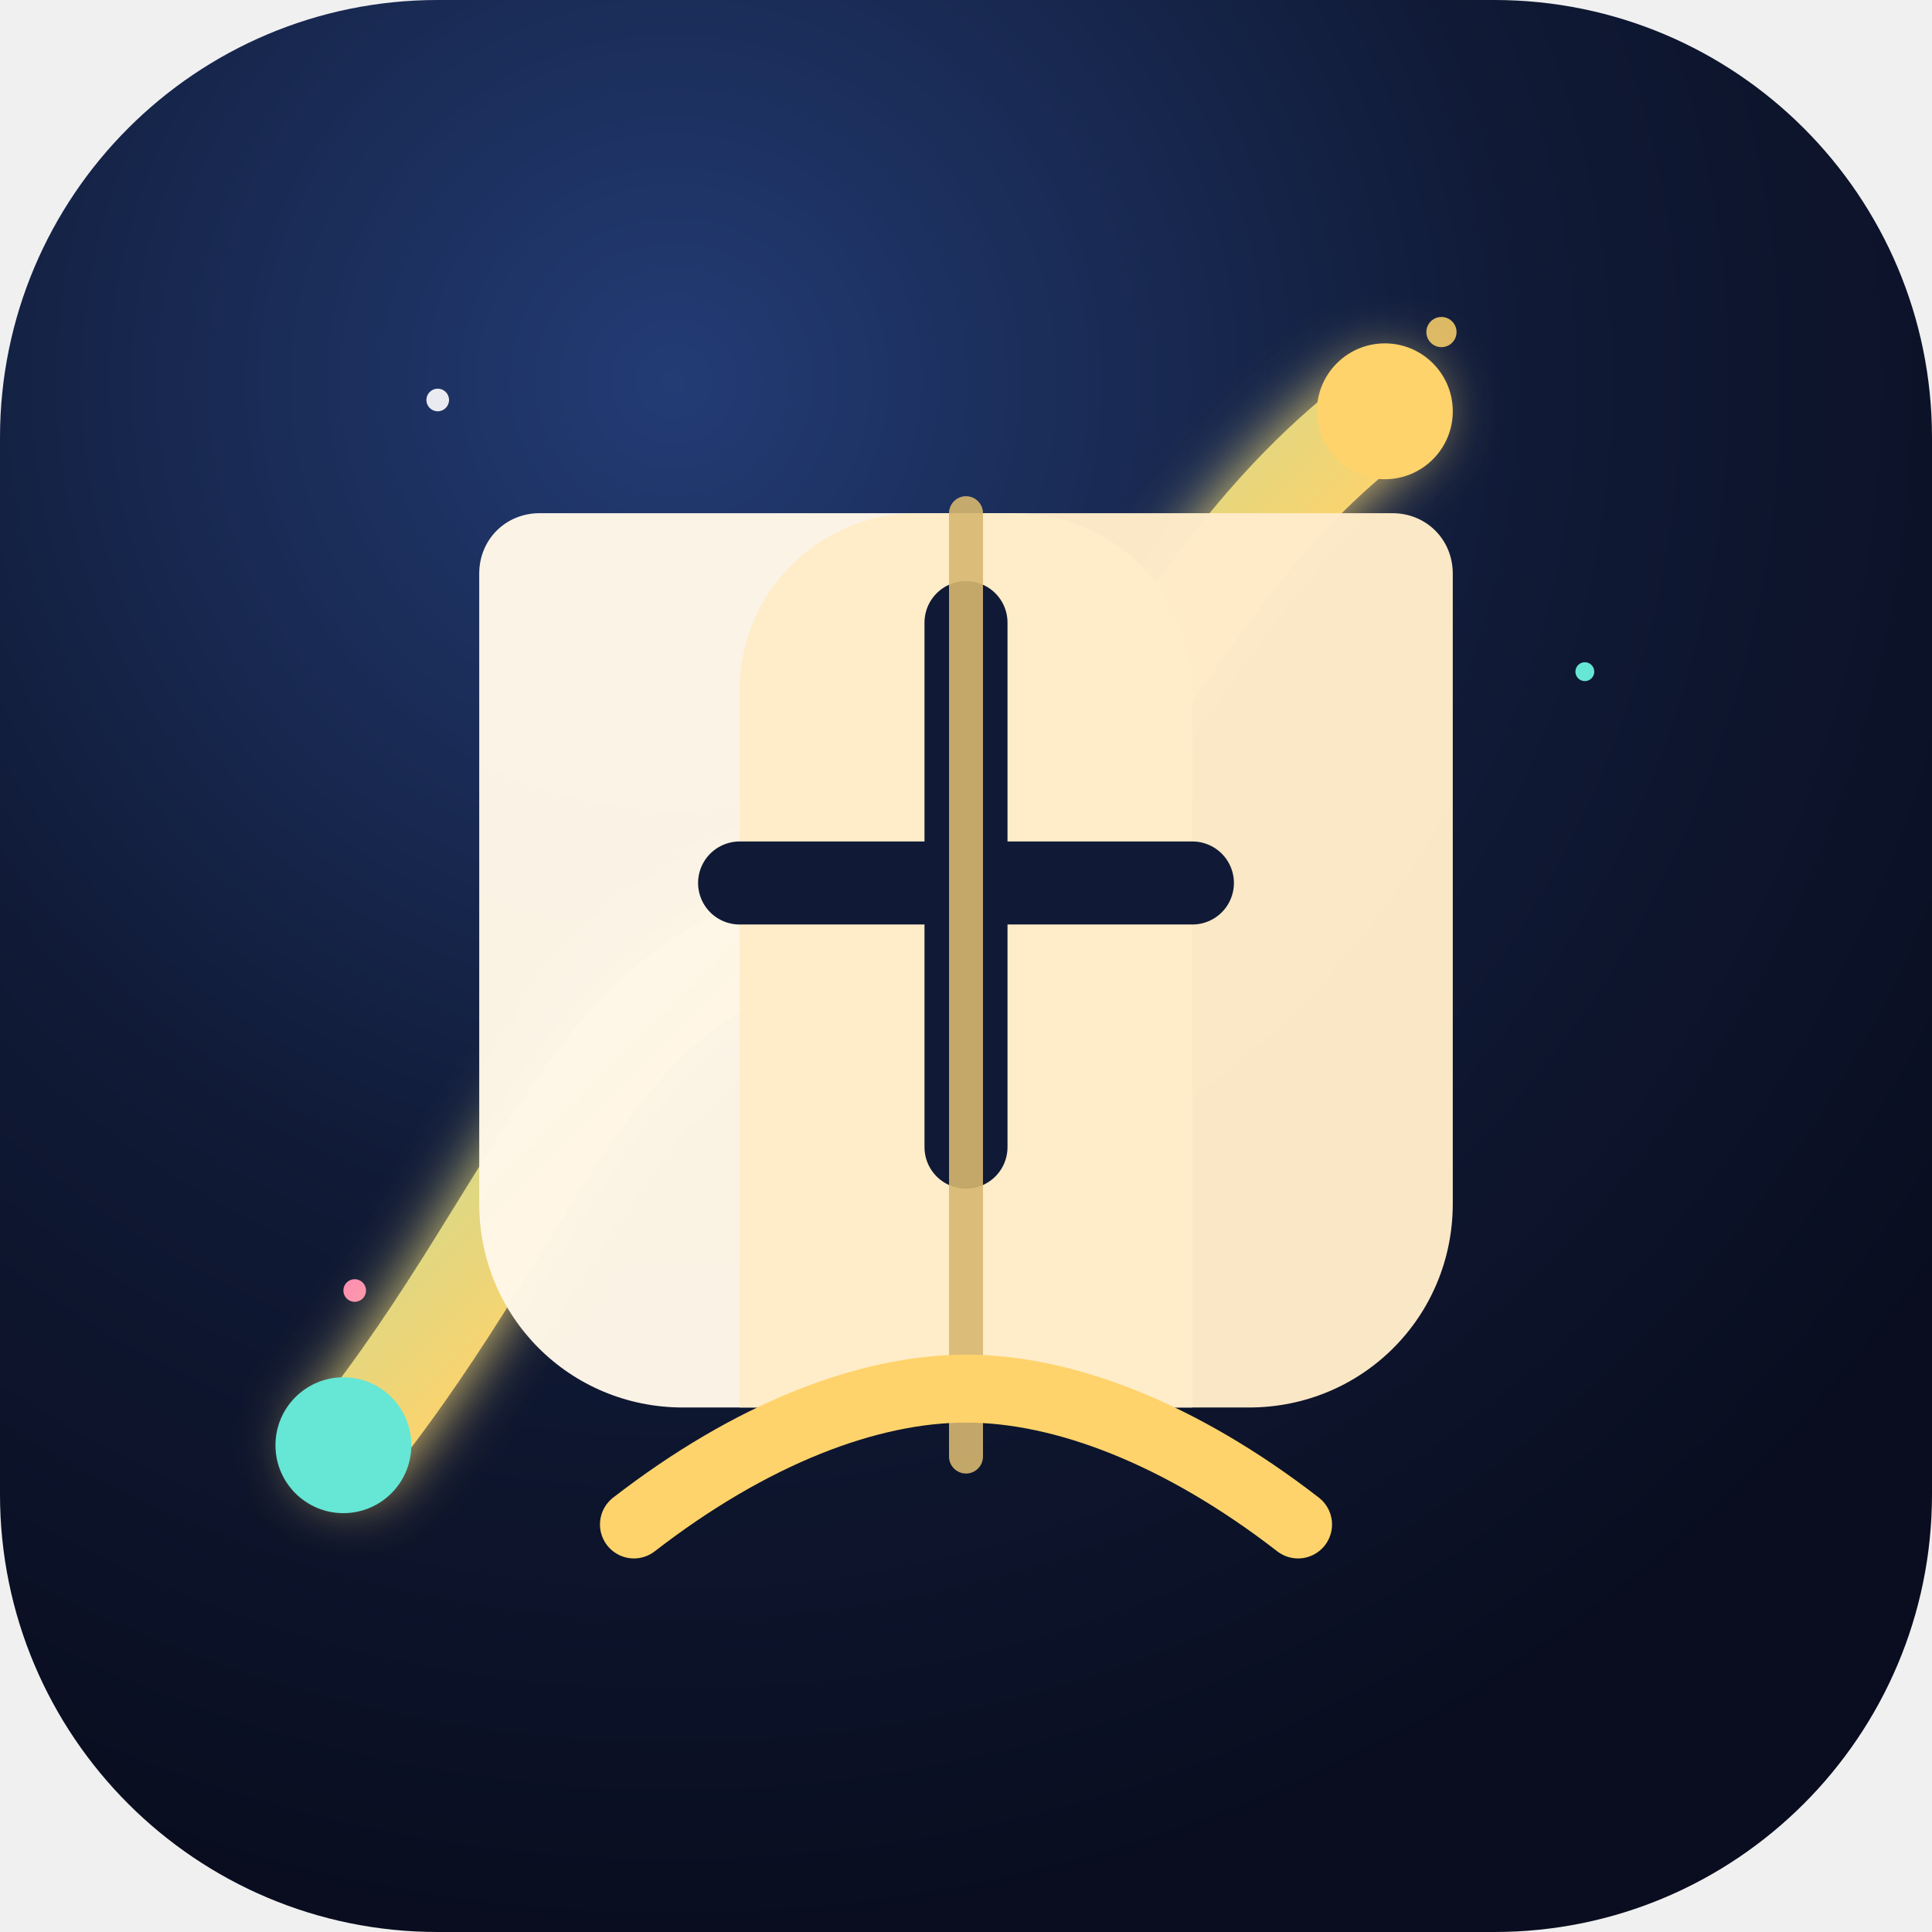
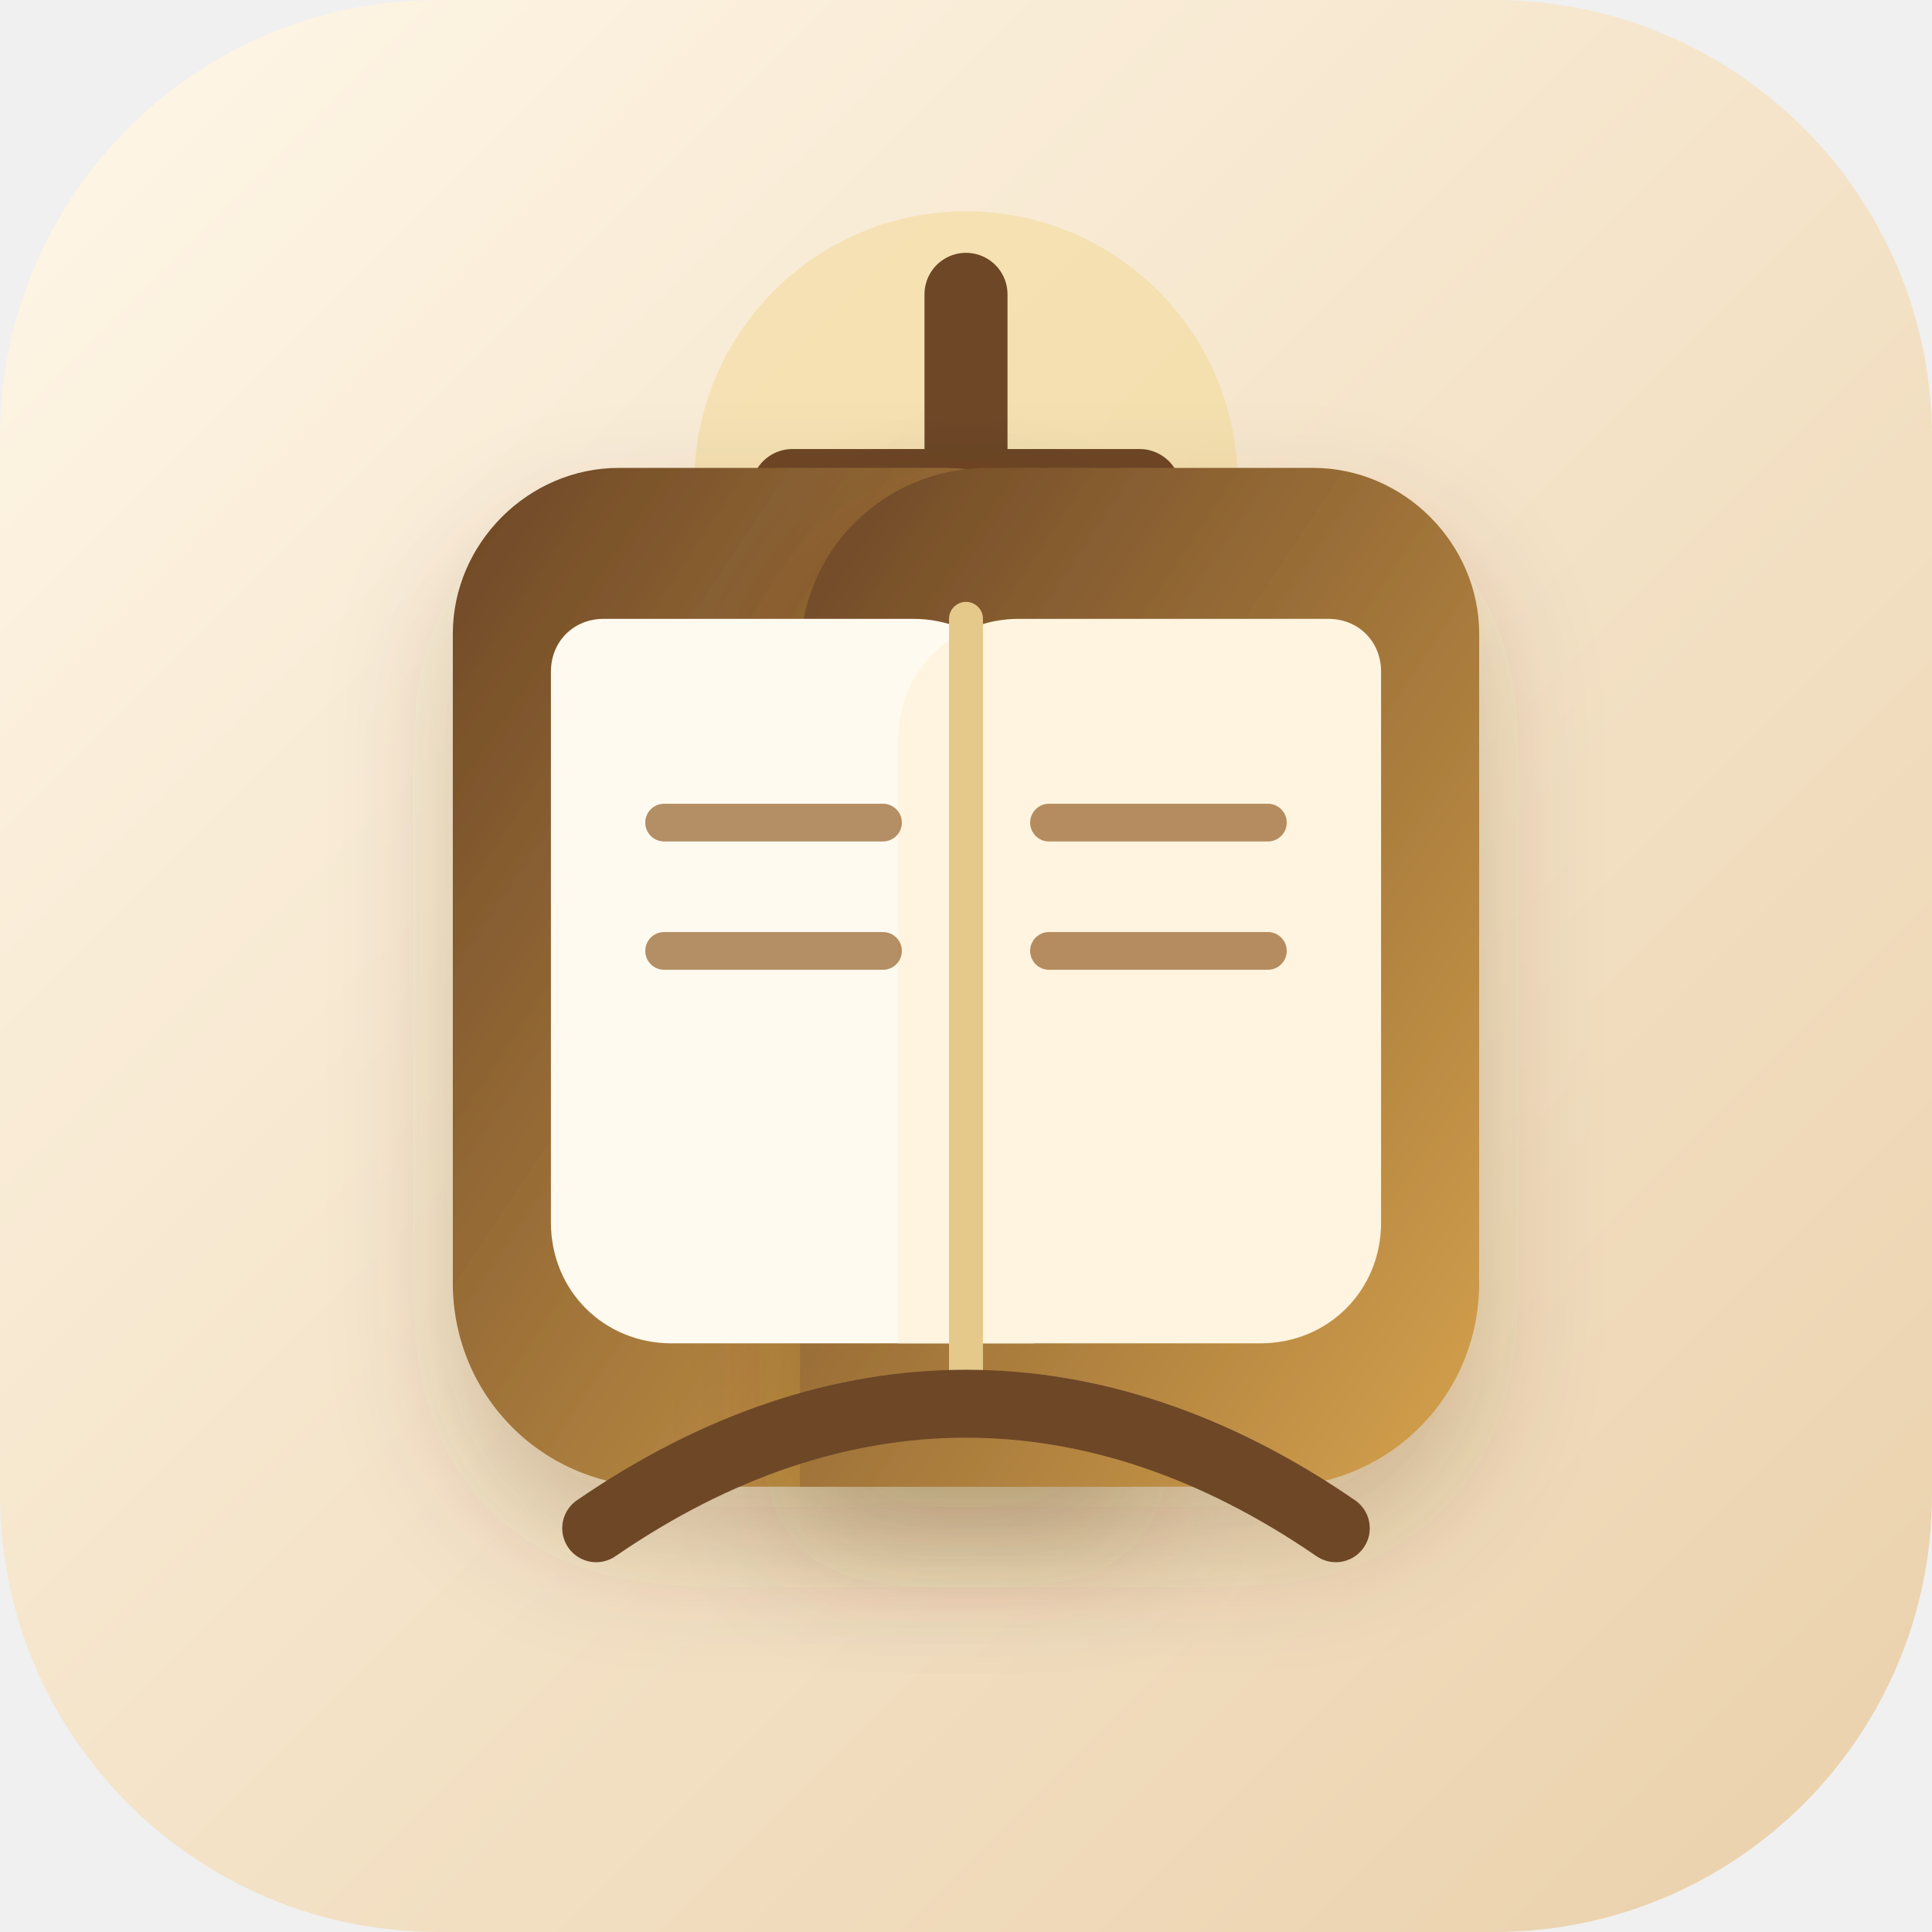
<svg xmlns="http://www.w3.org/2000/svg" viewBox="0 0 512 512">
  <defs>
-     <radialGradient id="sky" cx="35%" cy="20%" r="80%">
-       <stop stop-color="#233c75" />
-       <stop offset=".55" stop-color="#101a36" />
-       <stop offset="1" stop-color="#090d1f" />
-     </radialGradient>
-     <linearGradient id="path" x1="0" y1="0" x2="1" y2="1">
-       <stop stop-color="#66e6d5" />
-       <stop offset=".55" stop-color="#ffd36b" />
-       <stop offset="1" stop-color="#ff8db3" />
+     <linearGradient id="bg" x1="0" y1="0" x2="1" y2="1">
+       <stop stop-color="#fff7e8" />
+       <stop offset="1" stop-color="#ead0aa" />
    </linearGradient>
-     <filter id="glow" x="-30%" y="-30%" width="160%" height="160%">
-       <feGaussianBlur stdDeviation="8" result="b" />
-       <feMerge>
-         <feMergeNode in="b" />
-         <feMergeNode in="SourceGraphic" />
-       </feMerge>
+     <linearGradient id="book" x1="0" y1="0" x2="1" y2="1">
+       <stop stop-color="#6d4726" />
+       <stop offset="1" stop-color="#d5a24d" />
+     </linearGradient>
+     <filter id="s" x="-20%" y="-20%" width="140%" height="140%">
+       <feDropShadow dx="0" dy="16" stdDeviation="16" flood-color="#5a3719" flood-opacity=".22" />
    </filter>
  </defs>
-   <rect width="512" height="512" rx="116" fill="url(#sky)" />
-   <circle cx="116" cy="106" r="3" fill="#fff" opacity=".9" />
-   <circle cx="382" cy="88" r="4" fill="#ffd36b" opacity=".85" />
-   <circle cx="420" cy="178" r="2.5" fill="#66e6d5" />
-   <circle cx="94" cy="342" r="3" fill="#ff8db3" />
-   <path d="M93 383C145 318 157 256 221 246c72-12 80-88 146-137" fill="none" stroke="url(#path)" stroke-width="26" stroke-linecap="round" filter="url(#glow)" />
-   <path d="M143 136h126c26 0 47 21 47 47v190H181c-30 0-54-24-54-54V152c0-9 7-16 16-16Z" fill="#fff7e8" opacity=".98" />
-   <path d="M369 136h-126c-26 0-47 21-47 47v190h135c30 0 54-24 54-54V152c0-9-7-16-16-16Z" fill="#ffecc9" opacity=".98" />
-   <path d="M256 165v139M196 234h120" stroke="#101a36" stroke-width="22" stroke-linecap="round" />
-   <path d="M256 136v250" stroke="#d7b770" stroke-width="9" stroke-linecap="round" opacity=".9" />
-   <circle cx="91" cy="383" r="18" fill="#66e6d5" />
-   <circle cx="367" cy="109" r="18" fill="#ffd36b" />
-   <path d="M168 404c31-24 62-36 88-36s57 12 88 36" fill="none" stroke="#ffd36b" stroke-width="18" stroke-linecap="round" />
+   <rect width="512" height="512" rx="116" fill="url(#bg)" />
+   <circle cx="256" cy="128" r="72" fill="#f2d996" opacity=".55" />
+   <path d="M256 78v116M210 130h92" stroke="#6d4726" stroke-width="22" stroke-linecap="round" />
+   <path d="M120 168c0-24 20-44 44-44h86c28 0 50 22 50 50v220H174c-30 0-54-24-54-54V168Z" fill="url(#book)" filter="url(#s)" />
+   <path d="M392 168c0-24-20-44-44-44h-86c-28 0-50 22-50 50v220h126c30 0 54-24 54-54V168Z" fill="url(#book)" filter="url(#s)" />
+   <path d="M160 164h82c18 0 32 14 32 32v160H178c-18 0-32-14-32-32V178c0-8 6-14 14-14Z" fill="#fffaf0" />
+   <path d="M352 164h-82c-18 0-32 14-32 32v160h96c18 0 32-14 32-32V178c0-8-6-14-14-14Z" fill="#fff4df" />
+   <path d="M256 164v202" stroke="#e5c98b" stroke-width="9" stroke-linecap="round" />
+   <path d="M176 218h58M176 252h58M278 218h58M278 252h58" stroke="#9b6a35" stroke-width="10" stroke-linecap="round" opacity=".75" />
+   <path d="M158 405c32-22 65-33 98-33s66 11 98 33" fill="none" stroke="#6d4726" stroke-width="18" stroke-linecap="round" />
</svg>
